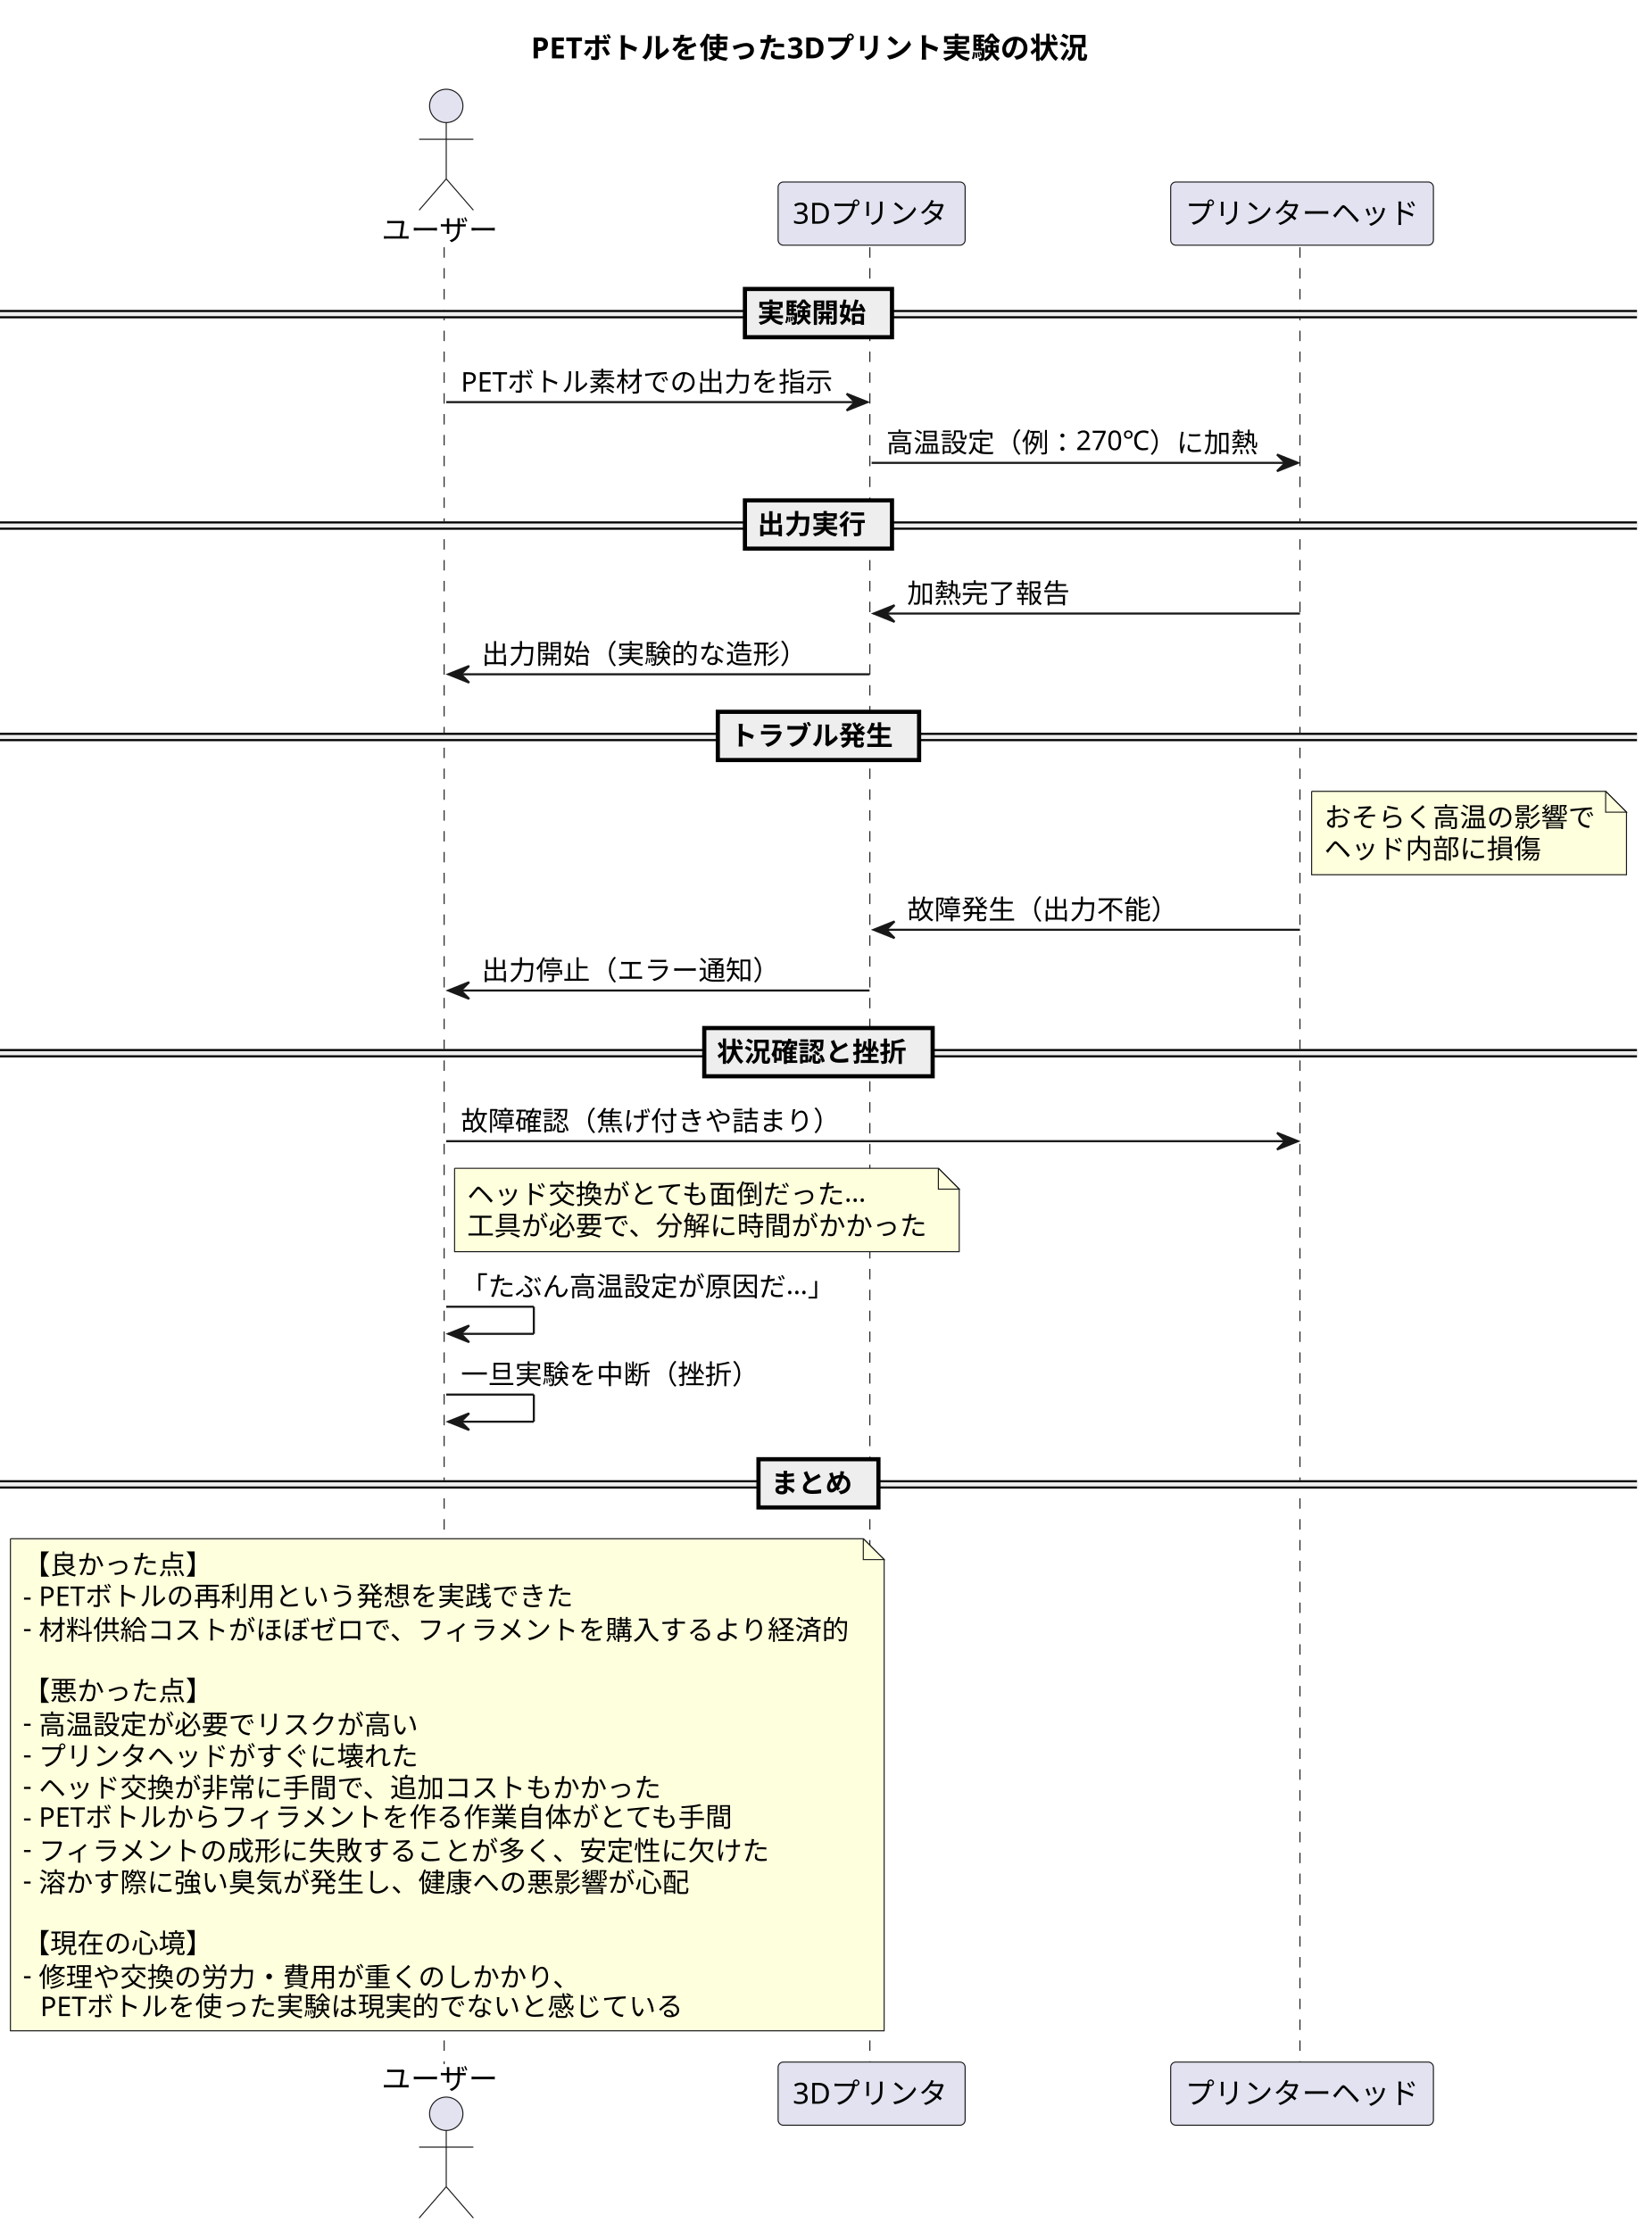
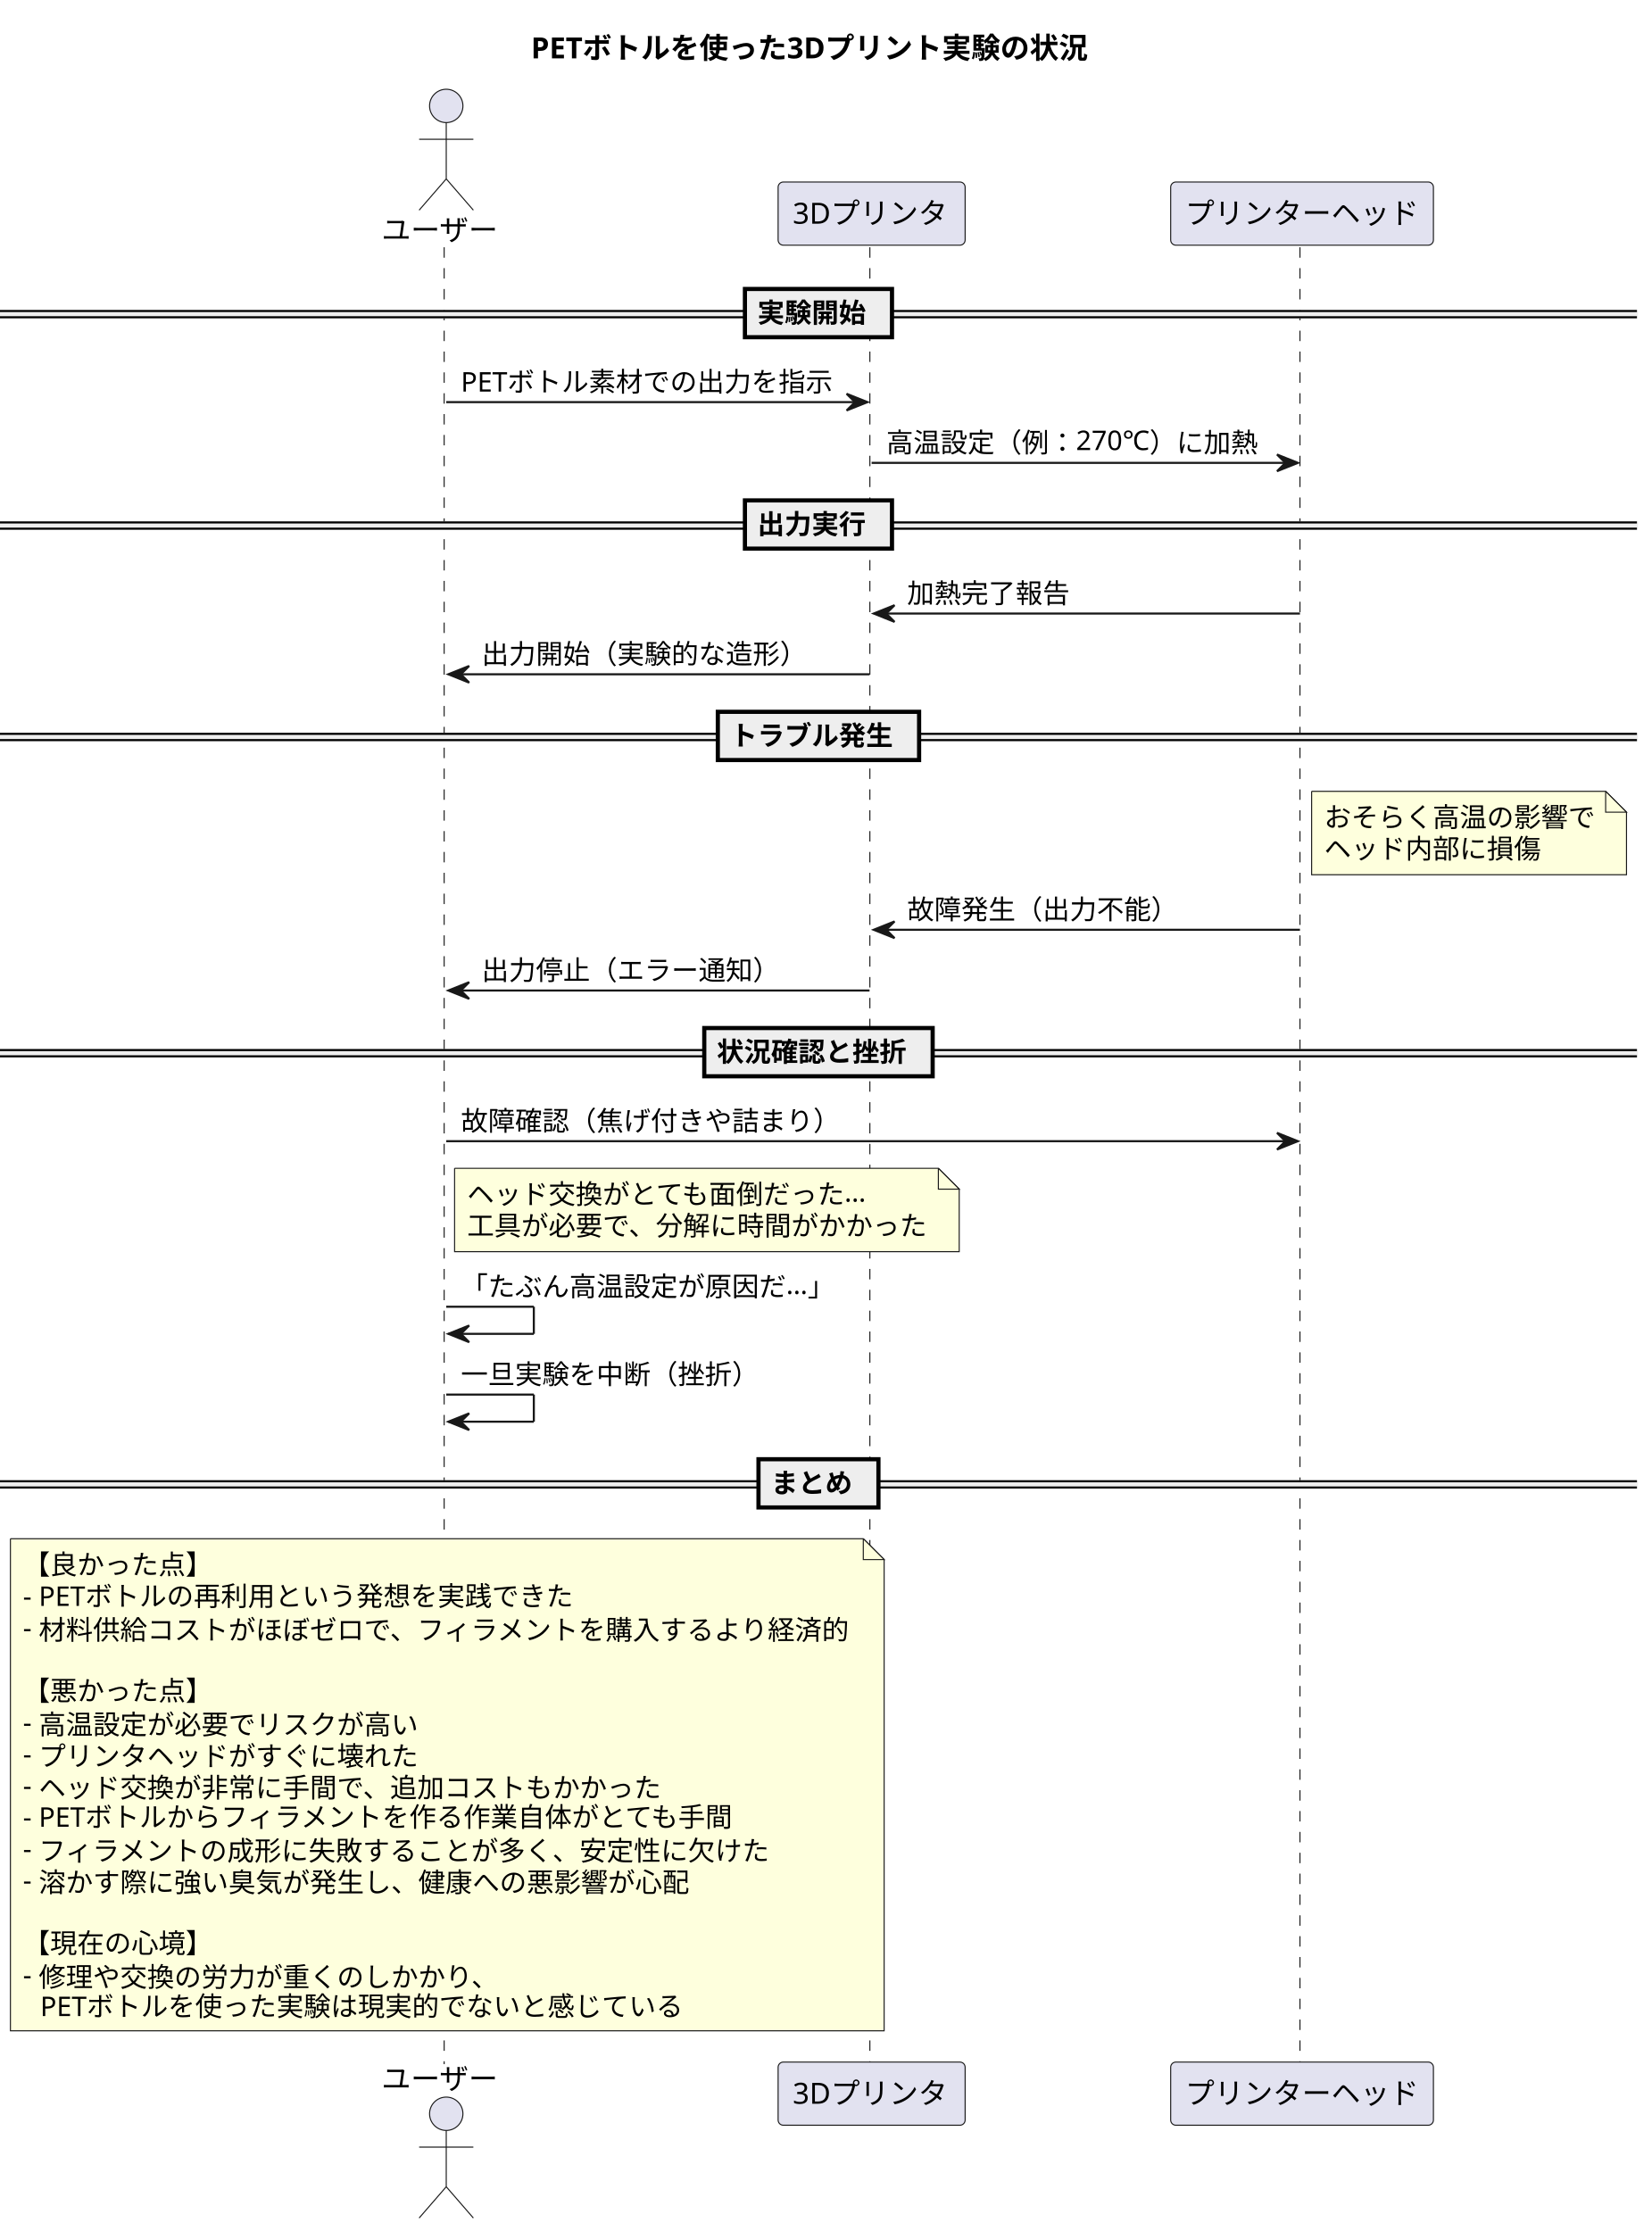
<svg xmlns="http://www.w3.org/2000/svg" contentStyleType="text/css" data-diagram-type="SEQUENCE" height="1070px" preserveAspectRatio="none" style="width:792px;height:1070px;background:#FFFFFF;" version="1.1" viewBox="0 0 792 1070" width="792px" zoomAndPan="magnify">
  <defs />
  <g>
    <text fill="#000000" font-family="sans-serif" font-size="14" font-weight="bold" lengthAdjust="spacing" textLength="274.735" x="254.632" y="27.995">PETボトルを使った3Dプリント実験の状況</text>
    <g>
      <rect fill="#000000" fill-opacity="0" height="871.383" width="8" x="210" y="118.594" />
      <line style="stroke:#181818;stroke-width:0.5;stroke-dasharray:5.0,5.0;" x1="213" x2="213" y1="118.594" y2="989.977" />
    </g>
    <g>
      <rect fill="#000000" fill-opacity="0" height="871.383" width="8" x="413.994" y="118.594" />
      <line style="stroke:#181818;stroke-width:0.5;stroke-dasharray:5.0,5.0;" x1="417.151" x2="417.151" y1="118.594" y2="989.977" />
    </g>
    <g>
      <rect fill="#000000" fill-opacity="0" height="871.383" width="8" x="620.407" y="118.594" />
      <line style="stroke:#181818;stroke-width:0.5;stroke-dasharray:5.0,5.0;" x1="623.407" x2="623.407" y1="118.594" y2="989.977" />
    </g>
    <g class="participant participant-head" data-participant="User">
      <text fill="#000000" font-family="sans-serif" font-size="14" lengthAdjust="spacing" textLength="56" x="183" y="115.292">ユーザー</text>
      <ellipse cx="214" cy="50.797" fill="#E2E2F0" rx="8" ry="8" style="stroke:#181818;stroke-width:0.5;" />
      <path d="M214,58.797 L214,85.797 M201,66.797 L227,66.797 M214,85.797 L201,100.797 M214,85.797 L227,100.797" fill="none" style="stroke:#181818;stroke-width:0.5;" />
    </g>
    <g class="participant participant-tail" data-participant="User">
      <text fill="#000000" font-family="sans-serif" font-size="14" lengthAdjust="spacing" textLength="56" x="183" y="1001.972">ユーザー</text>
      <ellipse cx="214" cy="1013.773" fill="#E2E2F0" rx="8" ry="8" style="stroke:#181818;stroke-width:0.5;" />
      <path d="M214,1021.773 L214,1048.773 M201,1029.773 L227,1029.773 M214,1048.773 L201,1063.773 M214,1048.773 L227,1063.773" fill="none" style="stroke:#181818;stroke-width:0.5;" />
    </g>
    <g class="participant participant-head" data-participant="Printer">
      <rect fill="#E2E2F0" height="30.297" rx="2.5" ry="2.5" style="stroke:#181818;stroke-width:0.5;" width="89.687" x="373.151" y="87.297" />
      <text fill="#000000" font-family="sans-serif" font-size="14" lengthAdjust="spacing" textLength="75.687" x="380.151" y="107.292">3Dプリンタ</text>
    </g>
    <g class="participant participant-tail" data-participant="Printer">
      <rect fill="#E2E2F0" height="30.297" rx="2.5" ry="2.5" style="stroke:#181818;stroke-width:0.5;" width="89.687" x="373.151" y="988.977" />
      <text fill="#000000" font-family="sans-serif" font-size="14" lengthAdjust="spacing" textLength="75.687" x="380.151" y="1008.972">3Dプリンタ</text>
    </g>
    <g class="participant participant-head" data-participant="Head">
      <rect fill="#E2E2F0" height="30.297" rx="2.5" ry="2.5" style="stroke:#181818;stroke-width:0.5;" width="125.999" x="561.407" y="87.297" />
      <text fill="#000000" font-family="sans-serif" font-size="14" lengthAdjust="spacing" textLength="111.999" x="568.407" y="107.292">プリンターヘッド</text>
    </g>
    <g class="participant participant-tail" data-participant="Head">
      <rect fill="#E2E2F0" height="30.297" rx="2.5" ry="2.5" style="stroke:#181818;stroke-width:0.5;" width="125.999" x="561.407" y="988.977" />
      <text fill="#000000" font-family="sans-serif" font-size="14" lengthAdjust="spacing" textLength="111.999" x="568.407" y="1008.972">プリンターヘッド</text>
    </g>
    <rect fill="#EEEEEE" height="3" style="stroke:#EEEEEE;stroke-width:1;" width="785" x="0" y="149.16" />
    <line style="stroke:#000000;stroke-width:1;" x1="0" x2="785" y1="149.16" y2="149.16" />
    <line style="stroke:#000000;stroke-width:1;" x1="0" x2="785" y1="152.16" y2="152.16" />
    <rect fill="#EEEEEE" height="23.133" style="stroke:#000000;stroke-width:2;" width="70.526" x="357.237" y="138.594" />
    <text fill="#000000" font-family="sans-serif" font-size="13" font-weight="bold" lengthAdjust="spacing" textLength="52" x="363.237" y="154.661">実験開始</text>
    <g class="message" data-participant-1="User" data-participant-2="Printer">
      <polygon fill="#181818" points="405.994,188.859,415.994,192.859,405.994,196.859,409.994,192.859" style="stroke:#181818;stroke-width:1;" />
      <line style="stroke:#181818;stroke-width:1;" x1="214" x2="411.994" y1="192.859" y2="192.859" />
      <text fill="#000000" font-family="sans-serif" font-size="13" lengthAdjust="spacing" textLength="179.994" x="221" y="187.793">PETボトル素材での出力を指示</text>
    </g>
    <g class="message" data-participant-1="Printer" data-participant-2="Head">
      <polygon fill="#181818" points="612.407,217.992,622.407,221.992,612.407,225.992,616.407,221.992" style="stroke:#181818;stroke-width:1;" />
      <line style="stroke:#181818;stroke-width:1;" x1="417.994" x2="618.407" y1="221.992" y2="221.992" />
      <text fill="#000000" font-family="sans-serif" font-size="13" lengthAdjust="spacing" textLength="182.413" x="424.994" y="216.926">高温設定（例：270℃）に加熱</text>
    </g>
    <rect fill="#EEEEEE" height="3" style="stroke:#EEEEEE;stroke-width:1;" width="785" x="0" y="250.559" />
    <line style="stroke:#000000;stroke-width:1;" x1="0" x2="785" y1="250.559" y2="250.559" />
    <line style="stroke:#000000;stroke-width:1;" x1="0" x2="785" y1="253.559" y2="253.559" />
    <rect fill="#EEEEEE" height="23.133" style="stroke:#000000;stroke-width:2;" width="70.526" x="357.237" y="239.992" />
    <text fill="#000000" font-family="sans-serif" font-size="13" font-weight="bold" lengthAdjust="spacing" textLength="52" x="363.237" y="256.059">出力実行</text>
    <g class="message" data-participant-1="Head" data-participant-2="Printer">
      <polygon fill="#181818" points="428.994,290.258,418.994,294.258,428.994,298.258,424.994,294.258" style="stroke:#181818;stroke-width:1;" />
      <line style="stroke:#181818;stroke-width:1;" x1="422.994" x2="623.407" y1="294.258" y2="294.258" />
      <text fill="#000000" font-family="sans-serif" font-size="13" lengthAdjust="spacing" textLength="78" x="434.994" y="289.192">加熱完了報告</text>
    </g>
    <g class="message" data-participant-1="Printer" data-participant-2="User">
      <polygon fill="#181818" points="225,319.391,215,323.391,225,327.391,221,323.391" style="stroke:#181818;stroke-width:1;" />
      <line style="stroke:#181818;stroke-width:1;" x1="219" x2="416.994" y1="323.391" y2="323.391" />
      <text fill="#000000" font-family="sans-serif" font-size="13" lengthAdjust="spacing" textLength="156" x="231" y="318.325">出力開始（実験的な造形）</text>
    </g>
    <rect fill="#EEEEEE" height="3" style="stroke:#EEEEEE;stroke-width:1;" width="785" x="0" y="351.957" />
    <line style="stroke:#000000;stroke-width:1;" x1="0" x2="785" y1="351.957" y2="351.957" />
    <line style="stroke:#000000;stroke-width:1;" x1="0" x2="785" y1="354.957" y2="354.957" />
    <rect fill="#EEEEEE" height="23.133" style="stroke:#000000;stroke-width:2;" width="96.526" x="344.237" y="341.391" />
    <text fill="#000000" font-family="sans-serif" font-size="13" font-weight="bold" lengthAdjust="spacing" textLength="78" x="350.237" y="357.457">トラブル発生</text>
    <path d="M629,379.523 L629,419.523 L780,419.523 L780,389.523 L770,379.523 L629,379.523" fill="#FEFFDD" style="stroke:#181818;stroke-width:0.5;" />
    <path d="M770,379.523 L770,389.523 L780,389.523 L770,379.523" fill="#FEFFDD" style="stroke:#181818;stroke-width:0.5;" />
    <text fill="#000000" font-family="sans-serif" font-size="13" lengthAdjust="spacing" textLength="130" x="635" y="396.59">おそらく高温の影響で</text>
    <text fill="#000000" font-family="sans-serif" font-size="13" lengthAdjust="spacing" textLength="104" x="635" y="411.723">ヘッド内部に損傷</text>
    <g class="message" data-participant-1="Head" data-participant-2="Printer">
      <polygon fill="#181818" points="428.994,441.922,418.994,445.922,428.994,449.922,424.994,445.922" style="stroke:#181818;stroke-width:1;" />
      <line style="stroke:#181818;stroke-width:1;" x1="422.994" x2="623.407" y1="445.922" y2="445.922" />
      <text fill="#000000" font-family="sans-serif" font-size="13" lengthAdjust="spacing" textLength="130" x="434.994" y="440.856">故障発生（出力不能）</text>
    </g>
    <g class="message" data-participant-1="Printer" data-participant-2="User">
      <polygon fill="#181818" points="225,471.055,215,475.055,225,479.055,221,475.055" style="stroke:#181818;stroke-width:1;" />
      <line style="stroke:#181818;stroke-width:1;" x1="219" x2="416.994" y1="475.055" y2="475.055" />
      <text fill="#000000" font-family="sans-serif" font-size="13" lengthAdjust="spacing" textLength="143" x="231" y="469.989">出力停止（エラー通知）</text>
    </g>
    <rect fill="#EEEEEE" height="3" style="stroke:#EEEEEE;stroke-width:1;" width="785" x="0" y="503.621" />
    <line style="stroke:#000000;stroke-width:1;" x1="0" x2="785" y1="503.621" y2="503.621" />
    <line style="stroke:#000000;stroke-width:1;" x1="0" x2="785" y1="506.621" y2="506.621" />
    <rect fill="#EEEEEE" height="23.133" style="stroke:#000000;stroke-width:2;" width="109.526" x="337.737" y="493.055" />
    <text fill="#000000" font-family="sans-serif" font-size="13" font-weight="bold" lengthAdjust="spacing" textLength="91" x="343.737" y="509.122">状況確認と挫折</text>
    <g class="message" data-participant-1="User" data-participant-2="Head">
      <polygon fill="#181818" points="612.407,543.32,622.407,547.32,612.407,551.32,616.407,547.32" style="stroke:#181818;stroke-width:1;" />
      <line style="stroke:#181818;stroke-width:1;" x1="214" x2="618.407" y1="547.32" y2="547.32" />
      <text fill="#000000" font-family="sans-serif" font-size="13" lengthAdjust="spacing" textLength="182" x="221" y="542.254">故障確認（焦げ付きや詰まり）</text>
    </g>
    <path d="M218,560.32 L218,600.32 L460,600.32 L460,570.32 L450,560.32 L218,560.32" fill="#FEFFDD" style="stroke:#181818;stroke-width:0.5;" />
    <path d="M450,560.32 L450,570.32 L460,570.32 L450,560.32" fill="#FEFFDD" style="stroke:#181818;stroke-width:0.5;" />
    <text fill="#000000" font-family="sans-serif" font-size="13" lengthAdjust="spacing" textLength="195" x="224" y="577.387">ヘッド交換がとても面倒だった…</text>
    <text fill="#000000" font-family="sans-serif" font-size="13" lengthAdjust="spacing" textLength="221" x="224" y="592.52">工具が必要で、分解に時間がかかった</text>
    <g class="message" data-participant-1="User" data-participant-2="User">
      <line style="stroke:#181818;stroke-width:1;" x1="214" x2="256" y1="626.719" y2="626.719" />
      <line style="stroke:#181818;stroke-width:1;" x1="256" x2="256" y1="626.719" y2="639.719" />
      <line style="stroke:#181818;stroke-width:1;" x1="215" x2="256" y1="639.719" y2="639.719" />
      <polygon fill="#181818" points="225,635.719,215,639.719,225,643.719,221,639.719" style="stroke:#181818;stroke-width:1;" />
      <text fill="#000000" font-family="sans-serif" font-size="13" lengthAdjust="spacing" textLength="182" x="221" y="621.653">「たぶん高温設定が原因だ…」</text>
    </g>
    <g class="message" data-participant-1="User" data-participant-2="User">
      <line style="stroke:#181818;stroke-width:1;" x1="214" x2="256" y1="668.852" y2="668.852" />
      <line style="stroke:#181818;stroke-width:1;" x1="256" x2="256" y1="668.852" y2="681.852" />
      <line style="stroke:#181818;stroke-width:1;" x1="215" x2="256" y1="681.852" y2="681.852" />
      <polygon fill="#181818" points="225,677.852,215,681.852,225,685.852,221,681.852" style="stroke:#181818;stroke-width:1;" />
      <text fill="#000000" font-family="sans-serif" font-size="13" lengthAdjust="spacing" textLength="143" x="221" y="663.786">一旦実験を中断（挫折）</text>
    </g>
    <rect fill="#EEEEEE" height="3" style="stroke:#EEEEEE;stroke-width:1;" width="785" x="0" y="710.418" />
    <line style="stroke:#000000;stroke-width:1;" x1="0" x2="785" y1="710.418" y2="710.418" />
    <line style="stroke:#000000;stroke-width:1;" x1="0" x2="785" y1="713.418" y2="713.418" />
    <rect fill="#EEEEEE" height="23.133" style="stroke:#000000;stroke-width:2;" width="57.526" x="363.737" y="699.852" />
    <text fill="#000000" font-family="sans-serif" font-size="13" font-weight="bold" lengthAdjust="spacing" textLength="39" x="369.737" y="715.918">まとめ</text>
    <path d="M5,737.984 L5,973.984 L424,973.984 L424,747.984 L414,737.984 L5,737.984" fill="#FEFFDD" style="stroke:#181818;stroke-width:0.5;" />
    <path d="M414,737.984 L414,747.984 L424,747.984 L414,737.984" fill="#FEFFDD" style="stroke:#181818;stroke-width:0.5;" />
    <text fill="#000000" font-family="sans-serif" font-size="13" lengthAdjust="spacing" textLength="91" x="11" y="755.051">【良かった点】</text>
    <text fill="#000000" font-family="sans-serif" font-size="13" lengthAdjust="spacing" textLength="266.818" x="11" y="770.184">- PETボトルの再利用という発想を実践できた</text>
    <text fill="#000000" font-family="sans-serif" font-size="13" lengthAdjust="spacing" textLength="398.824" x="11" y="785.317">- 材料供給コストがほぼゼロで、フィラメントを購入するより経済的</text>
    <text fill="#000000" font-family="sans-serif" font-size="13" lengthAdjust="spacing" textLength="4.132" x="11" y="800.45"> </text>
    <text fill="#000000" font-family="sans-serif" font-size="13" lengthAdjust="spacing" textLength="91" x="11" y="815.582">【悪かった点】</text>
    <text fill="#000000" font-family="sans-serif" font-size="13" lengthAdjust="spacing" textLength="190.823" x="11" y="830.715">- 高温設定が必要でリスクが高い</text>
    <text fill="#000000" font-family="sans-serif" font-size="13" lengthAdjust="spacing" textLength="190.823" x="11" y="845.848">- プリンタヘッドがすぐに壊れた</text>
    <text fill="#000000" font-family="sans-serif" font-size="13" lengthAdjust="spacing" textLength="307.824" x="11" y="860.981">- ヘッド交換が非常に手間で、追加コストもかかった</text>
    <text fill="#000000" font-family="sans-serif" font-size="13" lengthAdjust="spacing" textLength="344.818" x="11" y="876.114">- PETボトルからフィラメントを作る作業自体がとても手間</text>
    <text fill="#000000" font-family="sans-serif" font-size="13" lengthAdjust="spacing" textLength="359.824" x="11" y="891.247">- フィラメントの成形に失敗することが多く、安定性に欠けた</text>
    <text fill="#000000" font-family="sans-serif" font-size="13" lengthAdjust="spacing" textLength="320.824" x="11" y="906.379">- 溶かす際に強い臭気が発生し、健康への悪影響が心配</text>
    <text fill="#000000" font-family="sans-serif" font-size="13" lengthAdjust="spacing" textLength="4.132" x="11" y="921.512"> </text>
    <text fill="#000000" font-family="sans-serif" font-size="13" lengthAdjust="spacing" textLength="91" x="11" y="936.645">【現在の心境】</text>
-     <text fill="#000000" font-family="sans-serif" font-size="13" lengthAdjust="spacing" textLength="268.824" x="11" y="951.778">- 修理や交換の労力・費用が重くのしかかり、</text>
+     <text fill="#000000" font-family="sans-serif" font-size="13" lengthAdjust="spacing" textLength="229.823" x="11" y="951.778">- 修理や交換の労力が重くのしかかり、</text>
    <text fill="#000000" font-family="sans-serif" font-size="13" lengthAdjust="spacing" textLength="309.994" x="19.265" y="966.911">PETボトルを使った実験は現実的でないと感じている</text>
  </g>
</svg>
